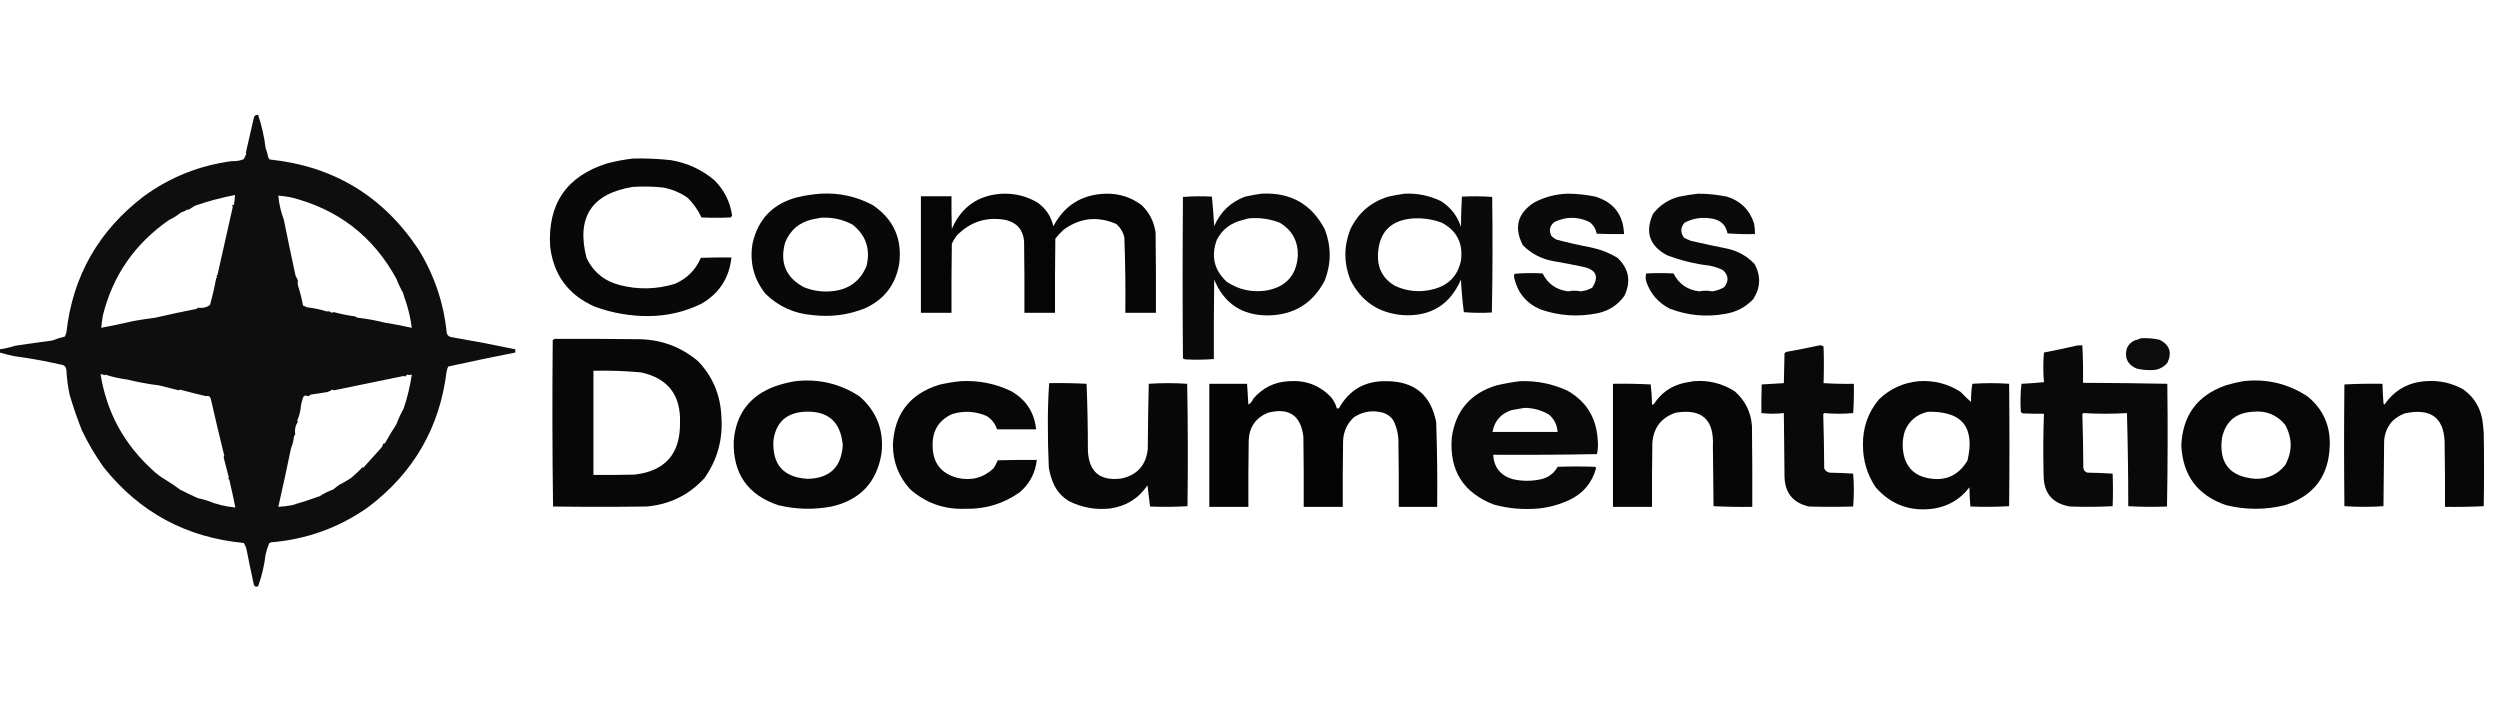
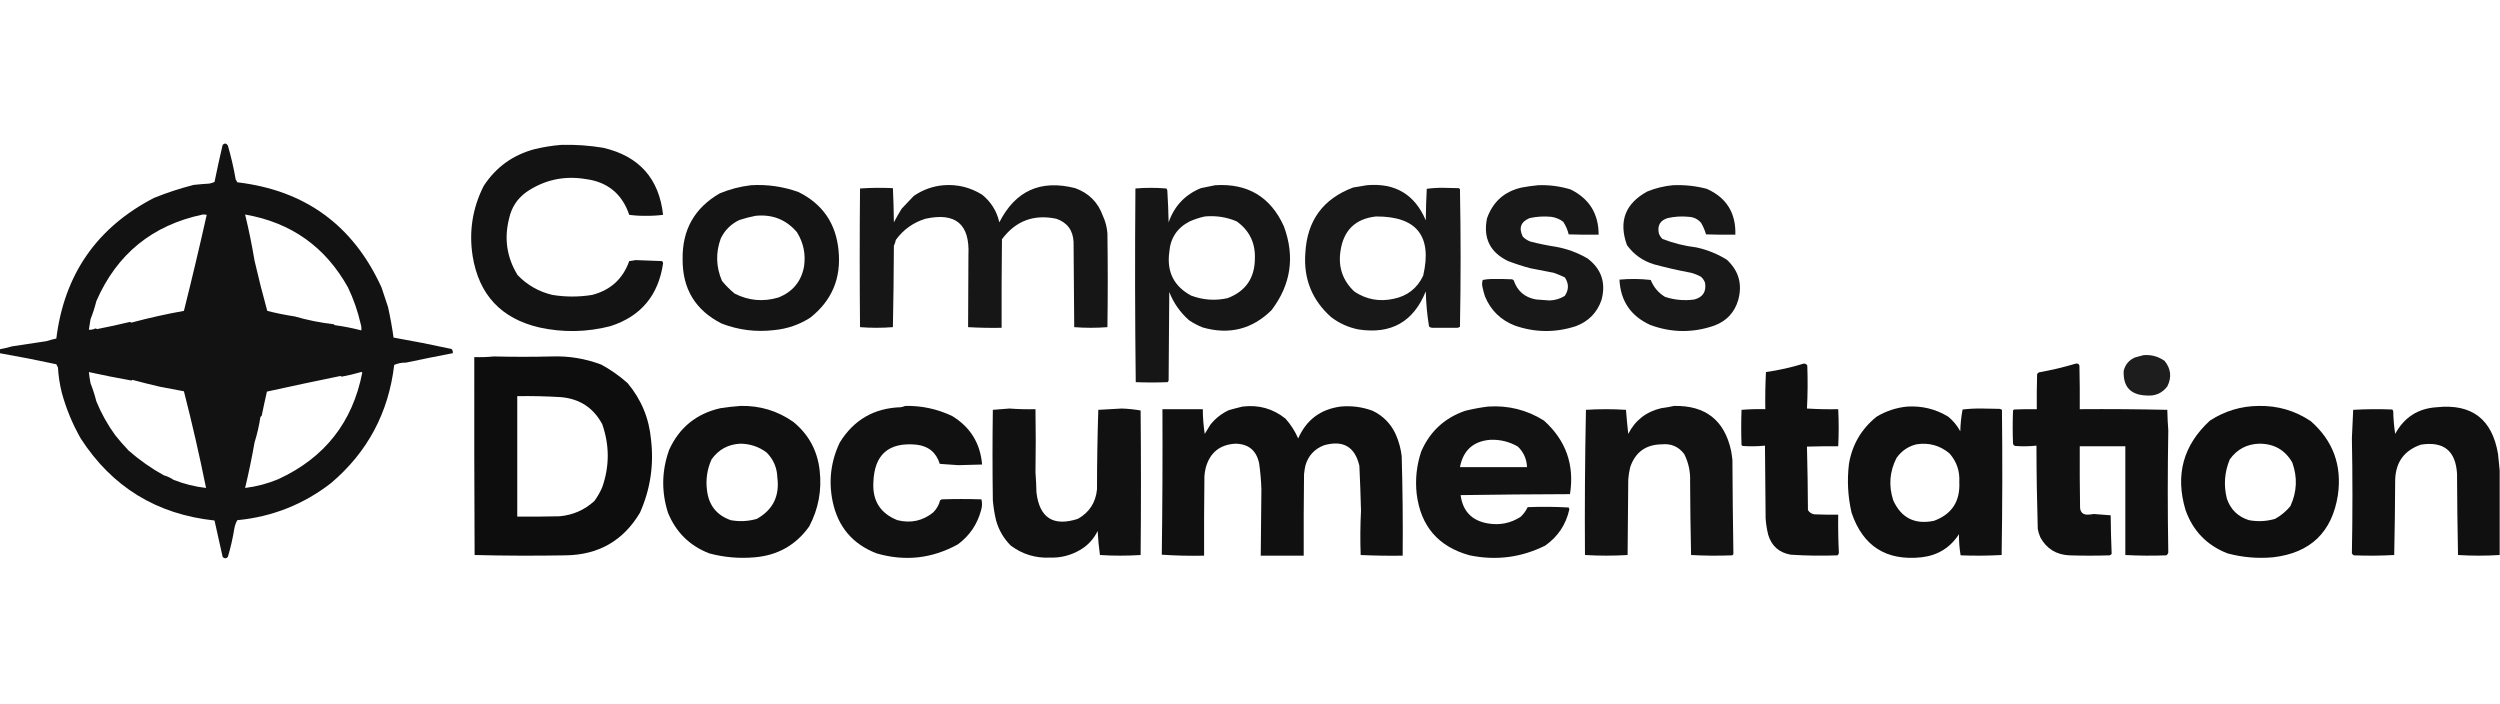
<svg xmlns="http://www.w3.org/2000/svg" version="1.1" width="3840px" height="1080px" style="shape-rendering:geometricPrecision; text-rendering:geometricPrecision; image-rendering:optimizeQuality; fill-rule:evenodd; clip-rule:evenodd">
  <g>
-     <path style="opacity:0.943" fill="#000000" d="M -0.5,541.5 C -0.5,539.833 -0.5,538.167 -0.5,536.5C 7.717,535.411 15.717,533.578 23.5,531C 42.437,528.182 61.437,525.515 80.5,523C 86.616,520.474 92.95,518.474 99.5,517C 100.525,514.929 101.358,512.762 102,510.5C 111.695,423.993 151.529,354.159 221.5,301C 261.781,271.88 306.615,254.047 356,247.5C 362.231,247.869 368.398,246.869 374.5,244.5C 375.772,241.618 377.105,238.785 378.5,236C 378.167,235.667 377.833,235.333 377.5,235C 381.715,216.895 385.882,198.728 390,180.5C 391,177.36 393.167,176.027 396.5,176.5C 402.036,193.012 405.869,210.012 408,227.5C 409.755,231.99 411.088,236.657 412,241.5C 412.465,242.931 413.299,244.097 414.5,245C 512.525,255.256 588.691,301.423 643,383.5C 666.852,422.234 681.185,464.234 686,509.5C 686.462,514.629 689.296,517.463 694.5,518C 727.029,523.626 759.363,529.792 791.5,536.5C 791.5,538.167 791.5,539.833 791.5,541.5C 757,548.264 722.666,555.431 688.5,563C 687.286,565.351 686.452,567.851 686,570.5C 675.467,656.751 635.3,726.251 565.5,779C 520.926,810.456 471.26,828.456 416.5,833C 415.376,833.249 414.376,833.749 413.5,834.5C 411.104,839.979 409.27,845.646 408,851.5C 406.006,868.312 402.172,884.646 396.5,900.5C 393.743,901.866 391.577,901.199 390,898.5C 386.087,880.817 382.42,863.151 379,845.5C 378.181,841.38 376.681,837.546 374.5,834C 286.089,825.655 214.255,786.821 159,717.5C 146.47,699.778 135.47,681.112 126,661.5C 118.752,643.368 112.418,625.035 107,606.5C 104.307,593.981 102.64,581.314 102,568.5C 101.505,563.344 98.672,560.511 93.5,560C 69.804,554.605 45.804,550.271 21.5,547C 14.024,545.409 6.691,543.576 -0.5,541.5 Z M 155.5,503.5 C 156.114,497.147 156.947,490.814 158,484.5C 173.28,423.202 207.113,374.369 259.5,338C 266.274,334.775 272.607,330.775 278.5,326C 282.065,325.165 285.232,323.665 288,321.5C 288.333,321.833 288.667,322.167 289,322.5C 292.445,320.197 295.945,318.03 299.5,316C 319.573,309.023 340.073,303.523 361,299.5C 360.821,304.58 360.155,309.913 359,315.5C 358.086,314.346 357.253,314.513 356.5,316C 357.022,316.561 357.355,317.228 357.5,318C 349.611,352.957 341.778,387.79 334,422.5C 332.383,423.536 332.216,424.703 333.5,426C 333,426.5 332.5,427 332,427.5C 329.421,441.64 326.254,455.307 322.5,468.5C 316.845,472.377 310.678,473.71 304,472.5C 303.481,473.516 302.647,474.182 301.5,474.5C 280.645,478.592 259.645,483.092 238.5,488C 227.462,489.407 216.462,491.074 205.5,493C 188.588,496.942 171.921,500.442 155.5,503.5 Z M 623.5,463.5 C 627.741,476.473 630.741,489.806 632.5,503.5C 618.822,500.437 604.822,497.77 590.5,495.5C 577.369,492.157 563.703,489.657 549.5,488C 547.956,487.71 546.623,487.044 545.5,486C 534.518,484.531 523.685,482.364 513,479.5C 511.564,479.559 510.231,479.892 509,480.5C 507.144,478.333 504.977,477.666 502.5,478.5C 492.401,475.416 482.068,473.25 471.5,472C 469.58,470.878 467.58,470.044 465.5,469.5C 463.523,458.784 460.856,448.284 457.5,438C 457.24,435.61 457.24,433.11 457.5,430.5C 456.415,428.123 455.248,425.789 454,423.5C 447.735,394.837 441.735,366.17 436,337.5C 431.466,325.673 428.633,313.34 427.5,300.5C 433.866,301.006 440.2,301.839 446.5,303C 519.267,321.241 573.434,363.074 609,428.5C 611.762,435.792 615.095,442.792 619,449.5C 620.235,454.291 621.735,458.958 623.5,463.5 Z M 361.5,779.5 C 346.249,778.099 331.916,774.599 318.5,769C 313.552,767.462 308.552,766.128 303.5,765C 294.38,760.94 285.38,756.607 276.5,752C 269.096,746.376 261.429,741.209 253.5,736.5C 246.985,732.736 240.985,728.236 235.5,723C 190.927,683.009 163.927,633.676 154.5,575C 156.567,574.464 158.401,574.964 160,576.5C 160.561,575.978 161.228,575.645 162,575.5C 172.905,579.014 184.072,581.514 195.5,583C 211.424,586.904 227.757,589.904 244.5,592C 254.519,594.393 264.519,596.893 274.5,599.5C 275.167,599.167 275.833,598.833 276.5,598.5C 289.759,602.029 303.092,605.362 316.5,608.5C 320.564,607.348 323.064,609.014 324,613.5C 330.562,642.502 337.396,671.336 344.5,700C 343.941,700.725 343.608,701.558 343.5,702.5C 346.169,712.894 348.835,723.227 351.5,733.5C 351.291,734.086 350.957,734.586 350.5,735C 351.578,735.674 352.245,736.674 352.5,738C 355.727,751.729 358.727,765.562 361.5,779.5 Z M 632.5,575.5 C 629.913,593.184 625.746,610.517 620,627.5C 615.528,635.482 611.861,643.482 609,651.5C 602.563,661.294 596.73,670.96 591.5,680.5C 590.675,681.386 589.675,681.719 588.5,681.5C 588.046,684.14 586.879,686.473 585,688.5C 575.99,698.541 566.99,708.541 558,718.5C 557.667,718.167 557.333,717.833 557,717.5C 551.479,723.342 545.645,728.842 539.5,734C 533.468,737.998 527.134,741.665 520.5,745C 517.47,747.372 514.47,749.705 511.5,752C 504.363,754.49 497.696,757.823 491.5,762C 477.055,767.176 462.722,771.842 448.5,776C 441.544,777.271 434.544,778.104 427.5,778.5C 434.325,748.542 440.825,718.542 447,688.5C 449.449,682.763 450.949,676.763 451.5,670.5C 451.919,669.328 452.585,668.328 453.5,667.5C 452.332,660.346 453.666,653.679 457.5,647.5C 457.291,646.914 456.957,646.414 456.5,646C 458.868,640.612 460.535,635.112 461.5,629.5C 462.044,622.615 463.544,615.948 466,609.5C 466.689,608.643 467.522,607.977 468.5,607.5C 470.5,607.833 472.5,608.167 474.5,608.5C 475.354,607.478 476.354,606.645 477.5,606C 486.216,604.88 494.883,603.547 503.5,602C 505.898,600.982 508.231,599.815 510.5,598.5C 511.293,598.931 512.127,599.265 513,599.5C 548.908,592.241 584.574,584.908 620,577.5C 620.873,577.735 621.707,578.069 622.5,578.5C 623.281,577.263 624.281,576.263 625.5,575.5C 627.727,576.053 630.061,576.053 632.5,575.5 Z" />
+     <path style="opacity:0.926" fill="#000000" d="M -0.5,542.5 C -0.5,540.5 -0.5,538.5 -0.5,536.5C 5.889,535.324 12.222,533.824 18.5,532C 36.223,529.434 53.889,526.768 71.5,524C 76.436,522.391 81.436,521.058 86.5,520C 98.737,421.451 148.737,349.451 236.5,304C 256.425,295.939 276.758,289.272 297.5,284C 305.484,283.144 313.484,282.477 321.5,282C 324.272,281.474 326.938,280.641 329.5,279.5C 333.34,260.469 337.507,241.469 342,222.5C 345.03,219.64 347.697,219.973 350,223.5C 354.942,240.602 358.942,257.935 362,275.5C 362.707,277.081 363.54,278.581 364.5,280C 468.77,292.292 542.603,346.125 586,441.5C 589.333,451.5 592.667,461.5 596,471.5C 599.451,487.073 602.285,502.739 604.5,518.5C 634.174,523.721 663.841,529.555 693.5,536C 695.25,537.754 695.917,539.921 695.5,542.5C 671.439,547.103 647.439,551.936 623.5,557C 617.207,556.854 611.207,558.02 605.5,560.5C 596.854,633.975 564.521,694.475 508.5,742C 466.177,774.81 418.177,793.81 364.5,799C 362.319,802.872 360.819,807.039 360,811.5C 357.609,826.396 354.276,841.063 350,855.5C 347.333,858.167 344.667,858.167 342,855.5C 337.826,836.808 333.66,818.141 329.5,799.5C 240.637,790.033 172.137,748.033 124,673.5C 111.413,651.414 101.747,628.081 95,603.5C 91.789,590.692 89.789,577.692 89,564.5C 88.261,562.779 87.427,561.113 86.5,559.5C 57.667,553.267 28.667,547.6 -0.5,542.5 Z M 311.5,329.5 C 313.527,329.338 315.527,329.505 317.5,330C 306.439,379.363 294.773,428.53 282.5,477.5C 255.115,482.396 228.281,488.396 202,495.5C 201.127,495.265 200.293,494.931 199.5,494.5C 182.775,498.531 165.942,502.197 149,505.5C 148.275,504.941 147.442,504.608 146.5,504.5C 143.346,506.026 140.013,506.693 136.5,506.5C 137.439,501.197 138.273,495.863 139,490.5C 142.615,481.379 145.615,472.046 148,462.5C 179.546,390.135 234.046,345.802 311.5,329.5 Z M 376.5,329.5 C 447.146,341.794 499.813,379.128 534.5,441.5C 543.083,459.414 549.583,478.081 554,497.5C 554.997,500.801 555.33,504.134 555,507.5C 541.387,503.943 527.887,501.277 514.5,499.5C 513.692,499.192 513.025,498.692 512.5,498C 491.911,495.644 471.911,491.644 452.5,486C 438.323,483.858 424.323,481.024 410.5,477.5C 403.447,452.034 396.947,426.367 391,400.5C 386.972,376.363 382.139,352.697 376.5,329.5 Z M 136.5,571.5 C 158.291,576.283 180.125,580.616 202,584.5C 202.414,584.043 202.914,583.709 203.5,583.5C 217.425,587.25 231.425,590.75 245.5,594C 257.826,596.332 270.159,598.665 282.5,601C 295.087,650.116 306.42,699.616 316.5,749.5C 299.286,747.53 282.619,743.363 266.5,737C 261.892,733.863 256.892,731.53 251.5,730C 232.211,719.339 214.211,706.672 197.5,692C 190.359,684.52 183.526,676.687 177,668.5C 165.258,652.351 155.591,635.018 148,616.5C 145.597,606.96 142.597,597.626 139,588.5C 137.948,582.856 137.115,577.189 136.5,571.5 Z M 554.5,571.5 C 555.239,571.369 555.906,571.536 556.5,572C 541.716,648.493 498.716,703.16 427.5,736C 411.094,742.851 394.094,747.351 376.5,749.5C 382.035,726.372 386.869,703.039 391,679.5C 394.927,667.064 397.927,654.064 400,640.5C 400.667,639.833 401.333,639.167 402,638.5C 404.509,626.131 407.176,613.798 410,601.5C 447.609,593.181 485.276,585.181 523,577.5C 523.561,578.022 524.228,578.355 525,578.5C 534.973,576.664 544.806,574.331 554.5,571.5 Z" />
  </g>
  <g>
-     <path style="opacity:0.965" fill="#000000" d="M 972.5,243.5 C 991.891,243.076 1011.22,243.909 1030.5,246C 1055.48,250.208 1077.65,260.375 1097,276.5C 1112.25,291.551 1121.41,309.717 1124.5,331C 1123.83,332 1123.17,333 1122.5,334C 1107.5,334.667 1092.5,334.667 1077.5,334C 1072.25,322.847 1065.25,312.847 1056.5,304C 1045.02,295.927 1032.35,290.594 1018.5,288C 1003.2,286.454 987.869,286.121 972.5,287C 908.614,297.262 884.78,333.762 901,396.5C 911.729,418.286 928.896,432.119 952.5,438C 980.565,445.156 1008.57,444.49 1036.5,436C 1055.2,427.966 1068.53,414.633 1076.5,396C 1092.16,395.5 1107.83,395.333 1123.5,395.5C 1120.09,427.405 1104.43,451.238 1076.5,467C 1051.56,478.938 1025.22,485.104 997.5,485.5C 968.569,485.746 940.569,480.912 913.5,471C 873.071,453.233 850.238,422.399 845,378.5C 841.103,313.098 870.27,270.598 932.5,251C 945.789,247.503 959.122,245.003 972.5,243.5 Z" />
+     <path style="opacity:0.925" fill="#000000" d="M 862.5,222.5 C 883.986,221.963 905.319,223.463 926.5,227C 981.639,239.79 1012.31,274.124 1018.5,330C 1009.72,331.107 1000.89,331.607 992,331.5C 983.428,331.622 974.928,331.122 966.5,330C 955.6,297.769 933.267,279.436 899.5,275C 866.266,269.588 835.933,276.255 808.5,295C 794.542,305.065 785.709,318.565 782,335.5C 774.104,366.444 778.437,395.444 795,422.5C 809.779,437.884 827.612,448.051 848.5,453C 868.826,456.293 889.159,456.293 909.5,453C 937.812,445.681 956.812,428.347 966.5,401C 969.706,400.704 972.872,400.204 976,399.5C 989.168,399.86 1002.67,400.36 1016.5,401C 1017.8,401.804 1018.47,402.971 1018.5,404.5C 1011.3,453.821 984.304,485.988 937.5,501C 901.359,510.298 865.025,510.965 828.5,503C 769.848,489.35 735.681,452.85 726,393.5C 720.07,355.586 725.737,319.586 743,285.5C 761.858,256.661 788.024,237.828 821.5,229C 835.137,225.745 848.803,223.578 862.5,222.5 Z" />
  </g>
  <g>
-     <path style="opacity:0.965" fill="#000000" d="M 1260.5,297.5 C 1288.88,295.874 1315.54,301.707 1340.5,315C 1372.86,336.913 1386.36,367.413 1381,406.5C 1375.09,438.413 1357.26,460.913 1327.5,474C 1302.05,483.94 1275.72,487.273 1248.5,484C 1220.26,481.827 1196.1,470.994 1176,451.5C 1157.7,428.694 1151.03,402.694 1156,373.5C 1164.55,336.284 1187.38,312.784 1224.5,303C 1236.51,300.246 1248.51,298.413 1260.5,297.5 Z M 1260.5,334.5 C 1277.86,333.337 1294.19,336.837 1309.5,345C 1330.09,361.392 1337.25,382.559 1331,408.5C 1321.73,431.091 1304.89,443.924 1280.5,447C 1264.6,449.035 1249.27,447.035 1234.5,441C 1206.93,425.993 1197.43,403.159 1206,372.5C 1213.61,353.569 1227.44,341.736 1247.5,337C 1251.99,336.24 1256.32,335.406 1260.5,334.5 Z" />
+     <path style="opacity:0.919" fill="#000000" d="M 1153.5,284.5 C 1178.6,283.011 1202.93,286.511 1226.5,295C 1263.51,313.365 1284.01,343.198 1288,384.5C 1292.33,427.222 1277.83,461.722 1244.5,488C 1227.77,498.69 1209.43,505.023 1189.5,507C 1161.62,510.365 1134.62,507.032 1108.5,497C 1068.12,476.6 1048.12,443.6 1048.5,398C 1047.81,353.031 1066.81,319.364 1105.5,297C 1121.05,290.598 1137.05,286.431 1153.5,284.5 Z M 1160.5,331.5 C 1186.21,328.861 1207.37,337.194 1224,356.5C 1234.14,372.729 1237.8,390.396 1235,409.5C 1230.6,432.574 1217.43,448.407 1195.5,457C 1172.36,463.877 1150.02,461.877 1128.5,451C 1121.33,445.167 1114.83,438.667 1109,431.5C 1099.8,410.13 1099.13,388.464 1107,366.5C 1113.17,353.667 1122.67,344.167 1135.5,338C 1143.8,335.246 1152.14,333.079 1160.5,331.5 Z" />
  </g>
  <g>
-     <path style="opacity:0.977" fill="#000000" d="M 1540.5,297.5 C 1559.51,296.999 1577.18,301.499 1593.5,311C 1606.28,320.048 1614.44,332.215 1618,347.5C 1635.1,315.103 1662.1,298.437 1699,297.5C 1719.27,297.206 1737.43,303.039 1753.5,315C 1765.56,326.617 1772.73,340.783 1775,357.5C 1775.5,398.499 1775.67,439.499 1775.5,480.5C 1759.83,480.5 1744.17,480.5 1728.5,480.5C 1728.96,441.799 1728.46,403.132 1727,364.5C 1724.96,356.241 1720.8,349.408 1714.5,344C 1685.79,331.539 1658.79,334.539 1633.5,353C 1628.97,357.199 1624.8,361.699 1621,366.5C 1620.5,404.499 1620.33,442.499 1620.5,480.5C 1604.83,480.5 1589.17,480.5 1573.5,480.5C 1573.67,443.832 1573.5,407.165 1573,370.5C 1571.41,353.101 1562.24,342.268 1545.5,338C 1515.46,332.348 1489.96,340.514 1469,362.5C 1466.27,366.241 1463.93,370.241 1462,374.5C 1461.5,409.832 1461.33,445.165 1461.5,480.5C 1445.83,480.5 1430.17,480.5 1414.5,480.5C 1414.5,420.833 1414.5,361.167 1414.5,301.5C 1430.17,301.5 1445.83,301.5 1461.5,301.5C 1461.33,318.17 1461.5,334.837 1462,351.5C 1477.02,317.243 1503.19,299.243 1540.5,297.5 Z" />
+     <path style="opacity:0.913" fill="#000000" d="M 1449.5,284.5 C 1470.61,282.895 1490.28,287.728 1508.5,299C 1522.21,310.062 1531.05,324.228 1535,341.5C 1559.61,292.952 1598.44,275.452 1651.5,289C 1672.33,296.5 1686.5,310.667 1694,331.5C 1697.97,340.074 1700.3,349.074 1701,358.5C 1701.67,406.5 1701.67,454.5 1701,502.5C 1684,503.833 1667,503.833 1650,502.5C 1649.67,458.833 1649.33,415.167 1649,371.5C 1648.07,353.595 1639.24,341.762 1622.5,336C 1587.82,328.773 1559.98,339.273 1539,367.5C 1538.5,412.832 1538.33,458.165 1538.5,503.5C 1521.26,503.825 1504.09,503.492 1487,502.5C 1487.12,465.403 1487.29,428.403 1487.5,391.5C 1489.81,344.322 1467.81,325.822 1421.5,336C 1402.71,341.791 1387.55,352.625 1376,368.5C 1375.4,371.637 1374.4,374.637 1373,377.5C 1372.83,419.171 1372.33,460.837 1371.5,502.5C 1354.64,503.828 1337.8,503.828 1321,502.5C 1320.33,431.5 1320.33,360.5 1321,289.5C 1337.76,288.342 1354.59,288.175 1371.5,289C 1372.33,306.426 1372.83,323.926 1373,341.5C 1376.75,334.337 1380.75,327.337 1385,320.5C 1391.29,314.054 1397.46,307.554 1403.5,301C 1417.44,291.41 1432.77,285.91 1449.5,284.5 Z" />
  </g>
  <g>
-     <path style="opacity:0.958" fill="#000000" d="M 1937.5,297.5 C 1982.17,295.067 2014.67,313.4 2035,352.5C 2044.89,378.483 2044.89,404.483 2035,430.5C 2016.73,465.897 1987.56,483.897 1947.5,484.5C 1907.69,484.518 1880.19,466.185 1865,429.5C 1864.5,470.165 1864.33,510.832 1864.5,551.5C 1849.87,552.617 1835.2,552.783 1820.5,552C 1819.23,551.691 1818.07,551.191 1817,550.5C 1816.33,467.833 1816.33,385.167 1817,302.5C 1831.76,301.343 1846.59,301.177 1861.5,302C 1862.96,317.088 1864.12,332.255 1865,347.5C 1874.35,325.481 1890.18,310.314 1912.5,302C 1920.91,300.161 1929.24,298.661 1937.5,297.5 Z M 1917.5,335.5 C 1934.08,333.867 1950.08,336.034 1965.5,342C 1984.53,353.211 1993.86,370.044 1993.5,392.5C 1991.53,422.304 1975.87,440.137 1946.5,446C 1924.04,449.709 1903.37,445.375 1884.5,433C 1864.98,415.09 1859.81,393.59 1869,368.5C 1876.04,354.796 1886.88,345.296 1901.5,340C 1906.93,338.351 1912.26,336.851 1917.5,335.5 Z" />
+     <path style="opacity:0.911" fill="#000000" d="M 1866.5,284.5 C 1916.33,281.319 1951.5,302.319 1972,347.5C 1989.3,394.169 1982.96,437.169 1953,476.5C 1923.19,505.754 1888.03,514.587 1847.5,503C 1840.07,500.085 1833.07,496.418 1826.5,492C 1812.8,479.969 1802.63,465.469 1796,448.5C 1795.67,493.833 1795.33,539.167 1795,584.5C 1794.63,585.416 1794.13,586.25 1793.5,587C 1777.17,587.667 1760.83,587.667 1744.5,587C 1743.33,487.903 1743.17,388.737 1744,289.5C 1759.8,288.173 1775.64,288.173 1791.5,289.5C 1792.25,290.376 1792.75,291.376 1793,292.5C 1794.01,308.818 1794.68,325.152 1795,341.5C 1803.72,316.487 1820.22,298.987 1844.5,289C 1851.99,287.59 1859.32,286.09 1866.5,284.5 Z M 1850.5,332.5 C 1867.52,330.893 1883.85,333.393 1899.5,340C 1919.08,353.987 1928.41,373.154 1927.5,397.5C 1927.19,427.307 1913.19,447.474 1885.5,458C 1866.41,462.199 1847.74,460.866 1829.5,454C 1803.17,439.758 1792,417.592 1796,387.5C 1797.64,365.701 1808.14,349.868 1827.5,340C 1835.04,336.708 1842.7,334.208 1850.5,332.5 Z" />
  </g>
  <g>
-     <path style="opacity:0.96" fill="#000000" d="M 2157.5,297.5 C 2177.22,296.6 2195.89,300.434 2213.5,309C 2228.36,318.562 2238.53,331.728 2244,348.5C 2244.17,332.926 2244.67,317.426 2245.5,302C 2261.07,301.176 2276.57,301.343 2292,302.5C 2292.83,361.737 2292.66,420.904 2291.5,480C 2277.16,480.833 2262.82,480.666 2248.5,479.5C 2246.34,462.921 2244.84,446.255 2244,429.5C 2226.98,468.438 2197.15,486.605 2154.5,484C 2117.36,480.861 2090.53,462.694 2074,429.5C 2064,403.824 2064,378.157 2074,352.5C 2086.08,327.083 2105.58,310.25 2132.5,302C 2140.92,300.147 2149.25,298.647 2157.5,297.5 Z M 2170.5,335.5 C 2185.64,334.638 2200.3,336.805 2214.5,342C 2237.82,354.41 2247.65,373.91 2244,400.5C 2239.06,423.44 2225.23,437.94 2202.5,444C 2181.87,449.576 2161.87,447.909 2142.5,439C 2124.41,428.208 2115.74,412.208 2116.5,391C 2118.11,356.556 2136.11,338.056 2170.5,335.5 Z" />
+     <path style="opacity:0.904" fill="#000000" d="M 2099.5,284.5 C 2142.98,280.641 2173.15,298.641 2190,338.5C 2190.17,322.259 2190.67,306.093 2191.5,290C 2199.9,288.862 2208.4,288.362 2217,288.5C 2224.83,288.667 2232.67,288.833 2240.5,289C 2241.31,289.308 2241.97,289.808 2242.5,290.5C 2243.83,361.03 2243.83,431.53 2242.5,502C 2241.27,502.781 2239.94,503.281 2238.5,503.5C 2225.9,503.46 2213.23,503.46 2200.5,503.5C 2198.41,503.514 2196.57,502.848 2195,501.5C 2192.07,483.629 2190.41,465.629 2190,447.5C 2171.19,494.331 2136.69,513.831 2086.5,506C 2071,502.914 2057,496.581 2044.5,487C 2015.21,460.883 2002.04,428.05 2005,388.5C 2007.72,338.814 2032.22,305.314 2078.5,288C 2085.66,286.956 2092.66,285.789 2099.5,284.5 Z M 2113.5,332.5 C 2176.02,332.195 2200.19,362.528 2186,423.5C 2176.77,442.873 2161.61,454.706 2140.5,459C 2118.81,463.72 2098.81,460.053 2080.5,448C 2062.39,431.094 2055.22,410.26 2059,385.5C 2063.64,353.689 2081.81,336.022 2113.5,332.5 Z" />
  </g>
  <g>
-     <path style="opacity:0.958" fill="#000000" d="M 2407.5,297.5 C 2421.99,297.55 2436.32,299.05 2450.5,302C 2478.81,310.796 2493.47,329.963 2494.5,359.5C 2480.5,359.667 2466.5,359.5 2452.5,359C 2451.1,351.522 2447.43,345.522 2441.5,341C 2423.52,332.442 2405.52,332.442 2387.5,341C 2380.27,346.967 2378.77,354.133 2383,362.5C 2385.23,364.7 2387.73,366.533 2390.5,368C 2408.01,372.636 2425.68,376.636 2443.5,380C 2458.09,383.059 2471.75,388.393 2484.5,396C 2502.13,412.876 2505.63,432.376 2495,454.5C 2485.02,468.425 2471.52,477.258 2454.5,481C 2424.21,487.251 2394.55,485.251 2365.5,475C 2344.44,465.716 2331.28,449.882 2326,427.5C 2325.29,425.101 2325.46,422.768 2326.5,420.5C 2340.82,419.334 2355.16,419.167 2369.5,420C 2377.44,436.001 2390.44,445.167 2408.5,447.5C 2414.99,446.237 2421.49,446.237 2428,447.5C 2434.21,446.824 2440.04,444.99 2445.5,442C 2456.49,425.298 2452.16,414.631 2432.5,410C 2416.9,406.678 2401.23,403.678 2385.5,401C 2367.35,397.676 2351.85,389.509 2339,376.5C 2325.09,349.398 2330.92,327.565 2356.5,311C 2372.58,302.566 2389.58,298.066 2407.5,297.5 Z" />
+     <path style="opacity:0.904" fill="#000000" d="M 2362.5,284.5 C 2379.43,283.846 2396.1,286.013 2412.5,291C 2441.19,305.208 2455.53,328.375 2455.5,360.5C 2440.16,360.667 2424.83,360.5 2409.5,360C 2407.82,352.964 2404.99,346.464 2401,340.5C 2395.5,336.442 2389.33,333.942 2382.5,333C 2371.38,331.961 2360.38,332.628 2349.5,335C 2335.93,340.694 2332.43,350.194 2339,363.5C 2342.29,366.787 2346.13,369.287 2350.5,371C 2363.37,374.307 2376.37,376.974 2389.5,379C 2406.94,382.105 2423.27,388.105 2438.5,397C 2459.77,413.132 2466.93,434.299 2460,460.5C 2453.23,480.172 2440.07,493.672 2420.5,501C 2389.03,511.249 2357.7,510.916 2326.5,500C 2305.09,491.588 2289.92,476.754 2281,455.5C 2279.36,450.565 2278.03,445.565 2277,440.5C 2276.21,436.909 2276.38,433.409 2277.5,430C 2281.95,429.103 2286.45,428.603 2291,428.5C 2301.52,428.359 2312.02,428.526 2322.5,429C 2323.42,429.374 2324.25,429.874 2325,430.5C 2330.67,447.169 2342.17,457.002 2359.5,460C 2366.58,460.426 2373.41,460.926 2380,461.5C 2388.45,461.261 2396.29,458.928 2403.5,454.5C 2409.94,444.973 2409.94,435.473 2403.5,426C 2397.95,423.39 2392.28,421.057 2386.5,419C 2374.5,416.667 2362.5,414.333 2350.5,412C 2338.96,408.931 2327.63,405.264 2316.5,401C 2288.78,387.733 2277.95,365.899 2284,335.5C 2293.05,309.788 2310.88,293.955 2337.5,288C 2345.93,286.451 2354.26,285.284 2362.5,284.5 Z" />
  </g>
  <g>
-     <path style="opacity:0.959" fill="#000000" d="M 2608.5,297.5 C 2623.31,297.568 2637.98,299.068 2652.5,302C 2673.26,308.431 2687.1,321.931 2694,342.5C 2695.22,348.101 2695.72,353.768 2695.5,359.5C 2681.48,359.833 2667.48,359.499 2653.5,358.5C 2650.96,345.793 2643.29,338.293 2630.5,336C 2615.4,333.012 2601.06,335.012 2587.5,342C 2581.2,349.371 2580.86,357.037 2586.5,365C 2590.05,366.941 2593.71,368.607 2597.5,370C 2616.1,374.254 2634.77,378.254 2653.5,382C 2669.77,385.624 2683.61,393.458 2695,405.5C 2704.97,423.83 2704.3,441.83 2693,459.5C 2681.41,471.709 2667.24,479.209 2650.5,482C 2621.03,487.405 2592.36,484.739 2564.5,474C 2547.32,465.152 2535.48,451.652 2529,433.5C 2527.53,428.975 2527.37,424.475 2528.5,420C 2542.5,419.333 2556.5,419.333 2570.5,420C 2578.69,436.173 2591.86,445.34 2610,447.5C 2616.65,446.253 2623.32,446.253 2630,447.5C 2636.66,446.63 2642.82,444.464 2648.5,441C 2655.76,431.611 2655.1,422.944 2646.5,415C 2639.87,411.592 2632.87,409.259 2625.5,408C 2603.15,405.331 2581.48,399.998 2560.5,392C 2533.6,377.576 2526.43,356.41 2539,328.5C 2549.4,315.044 2562.9,306.21 2579.5,302C 2589.24,300.041 2598.91,298.541 2608.5,297.5 Z" />
+     <path style="opacity:0.903" fill="#000000" d="M 2569.5,284.5 C 2587.12,283.702 2604.45,285.536 2621.5,290C 2651.82,303.53 2666.49,327.03 2665.5,360.5C 2650.5,360.667 2635.5,360.5 2620.5,360C 2618.7,353.902 2616.2,348.069 2613,342.5C 2607.95,336.476 2601.45,333.309 2593.5,333C 2582.71,331.933 2572.04,332.599 2561.5,335C 2549.95,338.577 2545.45,346.411 2548,358.5C 2549.2,361.726 2551.03,364.559 2553.5,367C 2570.24,373.518 2587.57,377.852 2605.5,380C 2622.32,383.604 2637.99,389.937 2652.5,399C 2670.67,415.848 2676.5,436.348 2670,460.5C 2664.42,479.745 2652.26,492.911 2633.5,500C 2600.38,511.595 2567.38,511.262 2534.5,499C 2504.75,485.332 2489.09,462.166 2487.5,429.5C 2503.54,428.001 2519.54,428.168 2535.5,430C 2539.95,441.119 2547.29,449.785 2557.5,456C 2572.27,460.827 2587.27,462.161 2602.5,460C 2615.59,456.553 2621.09,448.053 2619,434.5C 2617.7,430.726 2615.53,427.559 2612.5,425C 2607.74,422.413 2602.74,420.413 2597.5,419C 2578.3,415.427 2559.3,411.094 2540.5,406C 2523.28,400.752 2509.44,390.918 2499,376.5C 2485.86,339.948 2496.36,312.448 2530.5,294C 2543.16,288.899 2556.16,285.733 2569.5,284.5 Z" />
  </g>
  <g>
-     <path style="opacity:0.95" fill="#000000" d="M 3288.5,519.5 C 3298.31,518.927 3307.98,519.76 3317.5,522C 3332.73,530.031 3336.57,541.864 3329,557.5C 3324.35,562.913 3318.51,566.413 3311.5,568C 3301.35,569.125 3291.35,568.458 3281.5,566C 3267.65,559.802 3262.82,549.302 3267,534.5C 3269.5,529.333 3273.33,525.5 3278.5,523C 3282.05,522.122 3285.39,520.956 3288.5,519.5 Z" />
+     <path style="opacity:0.883" fill="#000000" d="M 3292.5,545.5 C 3304.51,544.562 3315.34,547.562 3325,554.5C 3334.62,566.598 3335.96,579.598 3329,593.5C 3321.11,603.859 3310.61,608.526 3297.5,607.5C 3272.67,606.839 3260.84,594.173 3262,569.5C 3264.46,559.719 3270.29,552.885 3279.5,549C 3283.93,547.682 3288.26,546.516 3292.5,545.5 Z" />
  </g>
  <g>
-     <path style="opacity:0.97" fill="#000000" d="M 851.5,520.5 C 893.501,520.333 935.501,520.5 977.5,521C 1013.54,520.677 1045.21,532.011 1072.5,555C 1094.81,578.551 1106.64,606.717 1108,639.5C 1110.68,674.462 1102.01,706.128 1082,734.5C 1058.18,760.324 1028.68,774.824 993.5,778C 945.5,778.667 897.5,778.667 849.5,778C 848.335,692.903 848.168,607.737 849,522.5C 849.995,521.934 850.828,521.267 851.5,520.5 Z M 911.5,569.5 C 935.891,568.919 960.225,569.753 984.5,572C 1025.95,580.973 1045.95,606.806 1044.5,649.5C 1044.98,697.177 1021.65,723.677 974.5,729C 953.503,729.5 932.503,729.667 911.5,729.5C 911.5,676.167 911.5,622.833 911.5,569.5 Z" />
+     <path style="opacity:0.948" fill="#000000" d="M 758.5,547.5 C 788.194,548.239 818.028,548.239 848,547.5C 874.004,546.654 899.17,550.821 923.5,560C 938.087,567.915 951.587,577.415 964,588.5C 985.053,613.624 997.053,642.624 1000,675.5C 1004.54,714.434 998.878,751.767 983,787.5C 957.391,830.574 919.224,852.407 868.5,853C 821.929,853.83 775.429,853.664 729,852.5C 728.5,751.167 728.333,649.834 728.5,548.5C 738.681,548.827 748.681,548.494 758.5,547.5 Z M 794.5,608.5 C 816.859,608.131 839.192,608.631 861.5,610C 890.309,612.467 911.475,626.301 925,651.5C 936.333,683.835 936.333,716.168 925,748.5C 921.773,755.956 917.773,762.956 913,769.5C 897.914,783.316 880.081,791.15 859.5,793C 837.836,793.5 816.169,793.667 794.5,793.5C 794.5,731.833 794.5,670.167 794.5,608.5 Z" />
  </g>
  <g>
-     <path style="opacity:0.962" fill="#000000" d="M 2794.5,530.5 C 2797.08,530.083 2799.25,530.75 2801,532.5C 2801.64,551.245 2801.64,569.912 2801,588.5C 2816.42,589.491 2831.92,589.824 2847.5,589.5C 2847.83,604.515 2847.5,619.515 2846.5,634.5C 2831.64,635.827 2816.8,635.827 2802,634.5C 2801.5,635 2801,635.5 2800.5,636C 2801.33,663.761 2801.83,691.595 2802,719.5C 2803.7,723.205 2806.53,725.372 2810.5,726C 2822.55,726.187 2834.55,726.687 2846.5,727.5C 2847.82,744.397 2847.82,761.231 2846.5,778C 2823.83,778.667 2801.17,778.667 2778.5,778C 2753.92,772.405 2741.42,756.905 2741,731.5C 2740.67,699.167 2740.33,666.833 2740,634.5C 2728.54,635.782 2717.04,635.782 2705.5,634.5C 2705.33,619.83 2705.5,605.163 2706,590.5C 2717.33,589.833 2728.67,589.167 2740,588.5C 2740.33,573.167 2740.67,557.833 2741,542.5C 2742.49,540.996 2744.32,540.163 2746.5,540C 2762.69,537.112 2778.69,533.945 2794.5,530.5 Z" />
+     <path style="opacity:0.936" fill="#000000" d="M 2770.5,558.5 C 2772.99,558.329 2774.83,559.329 2776,561.5C 2776.82,583.543 2776.66,605.543 2775.5,627.5C 2791.49,628.499 2807.49,628.833 2823.5,628.5C 2824.46,647.514 2824.46,666.514 2823.5,685.5C 2807.5,685.333 2791.5,685.5 2775.5,686C 2776.33,718.428 2776.83,750.928 2777,783.5C 2779.17,787.01 2782.34,789.177 2786.5,790C 2798.83,790.5 2811.16,790.667 2823.5,790.5C 2823.21,810.019 2823.54,829.519 2824.5,849C 2824.32,850.658 2823.66,851.991 2822.5,853C 2798.47,853.916 2774.47,853.583 2750.5,852C 2732.68,848.845 2721.18,838.678 2716,821.5C 2713.93,813.291 2712.6,804.958 2712,796.5C 2711.67,759.167 2711.33,721.833 2711,684.5C 2699.58,685.654 2688.08,685.82 2676.5,685C 2676,684.5 2675.5,684 2675,683.5C 2674.33,665.5 2674.33,647.5 2675,629.5C 2687.09,628.512 2699.25,628.178 2711.5,628.5C 2711.22,609.473 2711.55,590.473 2712.5,571.5C 2732.3,568.652 2751.64,564.318 2770.5,558.5 Z" />
  </g>
  <g>
-     <path style="opacity:0.963" fill="#000000" d="M 3191.5,530.5 C 3193.83,530.5 3196.17,530.5 3198.5,530.5C 3199.48,549.841 3199.82,569.008 3199.5,588C 3242.74,588.17 3285.9,588.67 3329,589.5C 3329.83,652.404 3329.66,715.237 3328.5,778C 3308.59,778.826 3288.76,778.659 3269,777.5C 3269,729.691 3268.33,682.024 3267,634.5C 3244.67,635.833 3222.33,635.833 3200,634.5C 3199.5,635 3199,635.5 3198.5,636C 3199.33,663.428 3199.83,690.928 3200,718.5C 3200.44,722.567 3202.61,725.067 3206.5,726C 3219.41,726.177 3232.24,726.677 3245,727.5C 3245.67,744.167 3245.67,760.833 3245,777.5C 3223.24,778.66 3201.41,778.827 3179.5,778C 3152.69,773.522 3139.19,757.689 3139,730.5C 3138.17,698.791 3138.34,667.125 3139.5,635.5C 3129.01,635.608 3118.34,635.441 3107.5,635C 3105.94,634.682 3104.77,633.849 3104,632.5C 3103.03,618.073 3103.37,603.74 3105,589.5C 3116.58,588.99 3128.08,588.157 3139.5,587C 3138.2,571.876 3138.2,556.709 3139.5,541.5C 3157.02,538.064 3174.36,534.397 3191.5,530.5 Z" />
+     <path style="opacity:0.936" fill="#000000" d="M 3188.5,558.5 C 3191.24,557.965 3193.07,558.965 3194,561.5C 3194.5,583.831 3194.67,606.164 3194.5,628.5C 3239.41,628.17 3284.24,628.503 3329,629.5C 3329.18,640.077 3329.68,650.577 3330.5,661C 3329.42,723.394 3329.42,785.894 3330.5,848.5C 3330.1,850.434 3329.1,851.934 3327.5,853C 3306.47,853.799 3285.47,853.633 3264.5,852.5C 3264.5,796.833 3264.5,741.167 3264.5,685.5C 3241.17,685.5 3217.83,685.5 3194.5,685.5C 3194.33,717.168 3194.5,748.835 3195,780.5C 3195.85,787.18 3199.68,790.514 3206.5,790.5C 3209.72,790.421 3212.89,790.087 3216,789.5C 3224.67,790.167 3233.33,790.833 3242,791.5C 3242.18,811.21 3242.68,830.877 3243.5,850.5C 3242.91,851.799 3241.91,852.632 3240.5,853C 3219.83,853.667 3199.17,853.667 3178.5,853C 3158.43,852.06 3143.6,842.894 3134,825.5C 3132.2,821.317 3130.87,816.984 3130,812.5C 3128.73,769.853 3128.06,727.186 3128,684.5C 3117.24,685.653 3106.41,685.82 3095.5,685C 3093.67,684.5 3092.5,683.333 3092,681.5C 3091.33,664.5 3091.33,647.5 3092,630.5C 3092.5,630 3093,629.5 3093.5,629C 3105.16,628.5 3116.83,628.333 3128.5,628.5C 3128.33,610.497 3128.5,592.497 3129,574.5C 3129.83,573.667 3130.67,572.833 3131.5,572C 3150.89,568.567 3169.89,564.067 3188.5,558.5 Z" />
  </g>
  <g>
-     <path style="opacity:0.972" fill="#000000" d="M 1221.5,585.5 C 1257.47,581.455 1290.47,589.288 1320.5,609C 1346.79,632.194 1357.96,661.36 1354,696.5C 1346.77,740.736 1321.27,767.903 1277.5,778C 1250.01,783.203 1222.68,782.536 1195.5,776C 1148.47,760.258 1125.63,727.425 1127,677.5C 1130.39,635.449 1151.89,607.283 1191.5,593C 1201.43,589.654 1211.43,587.154 1221.5,585.5 Z M 1234.5,632.5 C 1271.39,630.231 1291.39,647.397 1294.5,684C 1292.29,717.621 1274.29,734.788 1240.5,735.5C 1203.47,733.303 1185.97,713.636 1188,676.5C 1191.75,649.248 1207.25,634.582 1234.5,632.5 Z" />
+     <path style="opacity:0.937" fill="#000000" d="M 1137.5,623.5 C 1167.31,622.862 1194.31,631.029 1218.5,648C 1242.03,667.216 1255.53,692.049 1259,722.5C 1262.49,752.871 1257.16,781.538 1243,808.5C 1222.65,837.104 1194.81,852.938 1159.5,856C 1135.78,858.159 1112.45,856.159 1089.5,850C 1059.41,838.413 1038.25,817.58 1026,787.5C 1015.66,754.929 1016.33,722.595 1028,690.5C 1043.71,656.456 1069.88,635.289 1106.5,627C 1116.93,625.385 1127.26,624.218 1137.5,623.5 Z M 1137.5,681.5 C 1152.37,681.711 1165.7,686.211 1177.5,695C 1188.05,705.61 1193.55,718.443 1194,733.5C 1197.71,761.922 1187.21,783.089 1162.5,797C 1149.35,800.769 1136.01,801.436 1122.5,799C 1100.96,791.45 1088.79,776.284 1086,753.5C 1083.78,736.804 1086.12,720.804 1093,705.5C 1103.92,690.29 1118.75,682.29 1137.5,681.5 Z" />
  </g>
  <g>
-     <path style="opacity:0.969" fill="#000000" d="M 1475.5,585.5 C 1502.91,583.948 1528.91,589.115 1553.5,601C 1576.12,614.09 1588.79,633.59 1591.5,659.5C 1571.5,659.5 1551.5,659.5 1531.5,659.5C 1528.61,650.776 1523.28,643.942 1515.5,639C 1498.26,631.544 1480.59,630.544 1462.5,636C 1442.17,645.282 1432.17,661.282 1432.5,684C 1432.41,710.526 1445.08,727.193 1470.5,734C 1491.7,738.889 1510.2,734.056 1526,719.5C 1528.56,715.538 1530.73,711.371 1532.5,707C 1552.5,706.5 1572.5,706.333 1592.5,706.5C 1590.32,726.369 1581.65,742.869 1566.5,756C 1541.63,773.683 1513.8,782.183 1483,781.5C 1450.48,782.774 1422.15,772.774 1398,751.5C 1380.35,732.247 1371.52,709.414 1371.5,683C 1373.76,635.745 1397.43,605.078 1442.5,591C 1453.53,588.422 1464.53,586.589 1475.5,585.5 Z" />
+     <path style="opacity:0.93" fill="#000000" d="M 1390.5,623.5 C 1415.54,622.971 1439.54,628.138 1462.5,639C 1490.42,656.007 1505.76,680.841 1508.5,713.5C 1496.4,713.76 1484.23,714.093 1472,714.5C 1462.56,713.845 1453.06,713.179 1443.5,712.5C 1437.97,694.887 1425.97,685.054 1407.5,683C 1364.91,678.925 1342.91,698.258 1341.5,741C 1339.98,769.305 1352.31,788.639 1378.5,799C 1398.98,804.094 1417.31,800.094 1433.5,787C 1438.67,781.821 1442.17,775.654 1444,768.5C 1444.75,767.874 1445.58,767.374 1446.5,767C 1466.83,766.333 1487.17,766.333 1507.5,767C 1508.81,772.489 1508.64,777.989 1507,783.5C 1501.26,805.168 1489.42,822.668 1471.5,836C 1431.88,857.991 1390.21,862.657 1346.5,850C 1309.66,835.814 1287.16,809.314 1279,770.5C 1272.44,738.896 1276.11,708.563 1290,679.5C 1311.5,644.833 1342.66,626.833 1383.5,625.5C 1386.03,625.071 1388.36,624.404 1390.5,623.5 Z" />
  </g>
  <g>
-     <path style="opacity:0.981" fill="#000000" d="M 1980.5,585.5 C 2005.47,583.763 2026.64,591.763 2044,609.5C 2048.49,614.806 2051.65,620.806 2053.5,627.5C 2054.82,627.67 2055.99,627.337 2057,626.5C 2072.82,598.498 2096.98,584.831 2129.5,585.5C 2172.38,585.554 2197.88,606.554 2206,648.5C 2207.46,691.803 2207.96,735.137 2207.5,778.5C 2187.83,778.5 2168.17,778.5 2148.5,778.5C 2148.67,746.165 2148.5,713.832 2148,681.5C 2148.39,668.799 2145.73,656.799 2140,645.5C 2136.21,639.852 2131.05,636.018 2124.5,634C 2108.36,629.557 2093.36,631.89 2079.5,641C 2069.3,650.574 2063.8,662.407 2063,676.5C 2062.5,710.498 2062.33,744.498 2062.5,778.5C 2042.5,778.5 2022.5,778.5 2002.5,778.5C 2002.67,742.498 2002.5,706.498 2002,670.5C 1997.87,637.831 1979.71,625.664 1947.5,634C 1928.72,641.807 1918.88,655.974 1918,676.5C 1917.5,710.498 1917.33,744.498 1917.5,778.5C 1897.5,778.5 1877.5,778.5 1857.5,778.5C 1857.5,715.5 1857.5,652.5 1857.5,589.5C 1876.83,589.5 1896.17,589.5 1915.5,589.5C 1916.22,600.163 1916.88,610.83 1917.5,621.5C 1920.89,619.488 1923.39,616.488 1925,612.5C 1939.61,595.361 1958.11,586.361 1980.5,585.5 Z" />
+     <path style="opacity:0.929" fill="#000000" d="M 2571.5,623.5 C 2619.77,622.631 2648.94,645.631 2659,692.5C 2659.83,697.143 2660.5,701.81 2661,706.5C 2661.25,754.763 2661.75,802.929 2662.5,851C 2662.09,851.945 2661.43,852.612 2660.5,853C 2639.46,853.822 2618.46,853.655 2597.5,852.5C 2596.67,814.838 2596.17,777.171 2596,739.5C 2596.6,724.687 2593.6,710.687 2587,697.5C 2578.39,686.013 2566.89,681.013 2552.5,682.5C 2528.04,682.804 2511.88,694.47 2504,717.5C 2502.48,723.752 2501.48,730.086 2501,736.5C 2500.67,775.167 2500.33,813.833 2500,852.5C 2478.21,853.808 2456.38,853.808 2434.5,852.5C 2434.01,778.084 2434.51,703.751 2436,629.5C 2456.44,628.174 2476.94,628.174 2497.5,629.5C 2498.47,641.835 2499.63,654.168 2501,666.5C 2511.66,645.57 2528.49,632.404 2551.5,627C 2558.35,626.101 2565.02,624.934 2571.5,623.5 Z" />
  </g>
  <g>
-     <path style="opacity:0.963" fill="#000000" d="M 2334.5,585.5 C 2360.06,584.564 2384.39,589.397 2407.5,600C 2436.27,616.35 2451.77,641.184 2454,674.5C 2454.9,682.246 2454.56,689.913 2453,697.5C 2399.9,698.497 2346.74,698.831 2293.5,698.5C 2294.73,717.911 2304.73,730.411 2323.5,736C 2338.17,739.333 2352.84,739.333 2367.5,736C 2378.69,733.257 2387.03,726.923 2392.5,717C 2411.83,716.333 2431.17,716.333 2450.5,717C 2451.06,717.725 2451.39,718.558 2451.5,719.5C 2445.21,741.92 2431.54,758.086 2410.5,768C 2395.57,774.982 2379.91,779.315 2363.5,781C 2340.08,783.176 2317.08,781.176 2294.5,775C 2247.28,756.769 2225.78,722.269 2230,671.5C 2236.01,630.493 2258.84,603.993 2298.5,592C 2310.51,589.172 2322.51,587.006 2334.5,585.5 Z M 2341.5,626.5 C 2355.19,626.534 2367.86,630.034 2379.5,637C 2387.44,644.046 2391.77,652.88 2392.5,663.5C 2359.17,663.5 2325.83,663.5 2292.5,663.5C 2295.5,646.661 2305.17,635.494 2321.5,630C 2328.31,628.864 2334.98,627.698 2341.5,626.5 Z" />
+     <path style="opacity:0.94" fill="#000000" d="M 3469.5,623.5 C 3498.74,622.973 3525.41,630.806 3549.5,647C 3583.66,677.113 3597.49,714.946 3591,760.5C 3582.01,817.493 3548.84,849.326 3491.5,856C 3467.78,858.159 3444.44,856.159 3421.5,850C 3389.93,837.76 3368.43,815.593 3357,783.5C 3340.86,729.624 3353.36,683.791 3394.5,646C 3417.38,631.199 3442.38,623.699 3469.5,623.5 Z M 3470.5,681.5 C 3493.09,681.533 3509.92,691.2 3521,710.5C 3529.14,733.298 3528.14,755.632 3518,777.5C 3511.33,785.509 3503.5,792.009 3494.5,797C 3481.35,800.81 3468.02,801.477 3454.5,799C 3437.58,793.748 3426.25,782.748 3420.5,766C 3415.31,745.282 3416.81,725.115 3425,705.5C 3436.17,689.997 3451.34,681.997 3470.5,681.5 Z" />
  </g>
  <g>
-     <path style="opacity:0.974" fill="#000000" d="M 2601.5,585.5 C 2624.33,583.629 2645.33,588.796 2664.5,601C 2680.64,615.124 2689.48,632.957 2691,654.5C 2691.5,695.832 2691.67,737.165 2691.5,778.5C 2671.59,778.826 2651.76,778.493 2632,777.5C 2631.67,746.833 2631.33,716.167 2631,685.5C 2633.09,644.247 2613.92,627.08 2573.5,634C 2551.52,641.656 2539.69,657.156 2538,680.5C 2537.5,713.165 2537.33,745.832 2537.5,778.5C 2517.5,778.5 2497.5,778.5 2477.5,778.5C 2477.5,715.5 2477.5,652.5 2477.5,589.5C 2496.84,589.167 2516.18,589.5 2535.5,590.5C 2536.7,600.774 2537.37,611.107 2537.5,621.5C 2538.68,621.719 2539.68,621.386 2540.5,620.5C 2551.59,603.271 2567.25,592.437 2587.5,588C 2592.29,587.098 2596.96,586.265 2601.5,585.5 Z" />
+     <path style="opacity:0.936" fill="#000000" d="M 3839.5,722.5 C 3839.5,765.833 3839.5,809.167 3839.5,852.5C 3818.2,853.832 3796.86,853.832 3775.5,852.5C 3774.67,810.837 3774.17,769.171 3774,727.5C 3771.83,692.329 3753.33,677.496 3718.5,683C 3693.19,691.672 3680.02,709.506 3679,736.5C 3678.83,775.171 3678.33,813.838 3677.5,852.5C 3656.88,853.655 3636.21,853.821 3615.5,853C 3614.17,852.333 3613.17,851.333 3612.5,850C 3613.63,790.571 3613.63,731.571 3612.5,673C 3613.17,658.53 3613.84,644.03 3614.5,629.5C 3634.49,628.334 3654.49,628.167 3674.5,629C 3675.13,629.75 3675.63,630.584 3676,631.5C 3676.23,643.24 3677.23,654.907 3679,666.5C 3692.86,640.916 3714.2,627.249 3743,625.5C 3796.72,619.853 3828.05,643.853 3837,697.5C 3837.86,705.983 3838.69,714.317 3839.5,722.5 Z" />
  </g>
  <g>
-     <path style="opacity:0.971" fill="#000000" d="M 2947.5,585.5 C 2970.8,583.985 2992.13,589.485 3011.5,602C 3016.82,607.49 3022.15,612.656 3027.5,617.5C 3027.34,608.085 3028,598.752 3029.5,589.5C 3048.4,588.175 3067.23,588.175 3086,589.5C 3086.67,652.167 3086.67,714.833 3086,777.5C 3066.24,778.659 3046.41,778.826 3026.5,778C 3025.68,768.244 3025.18,758.41 3025,748.5C 3011.48,766.349 2993.64,777.182 2971.5,781C 2935.12,786.548 2904.96,775.715 2881,748.5C 2867.98,728.94 2861.48,707.274 2861.5,683.5C 2861.12,656.948 2869.29,633.615 2886,613.5C 2903.19,596.988 2923.69,587.655 2947.5,585.5 Z M 2961.5,632.5 C 3013.83,631.347 3034,656.347 3022,707.5C 3007.73,731.204 2986.9,740.037 2959.5,734C 2943.09,730.58 2931.92,721.08 2926,705.5C 2921.37,690.838 2921.37,676.171 2926,661.5C 2932.91,645.751 2944.74,636.085 2961.5,632.5 Z" />
+     <path style="opacity:0.937" fill="#000000" d="M 1908.5,624.5 C 1933.23,621.441 1955.23,627.608 1974.5,643C 1982.63,652.098 1989.13,662.264 1994,673.5C 2006.47,645.041 2028.13,628.707 2059,624.5C 2075.85,622.88 2092.35,625.047 2108.5,631C 2124.72,638.89 2136.56,651.057 2144,667.5C 2148.62,678.042 2151.62,689.042 2153,700.5C 2154.46,751.476 2154.96,802.476 2154.5,853.5C 2132.92,853.827 2111.42,853.494 2090,852.5C 2089.18,829.79 2089.34,807.124 2090.5,784.5C 2089.93,761.511 2089.1,738.511 2088,715.5C 2081.13,686.058 2062.97,675.558 2033.5,684C 2018.74,689.755 2009.24,700.255 2005,715.5C 2004.09,719.795 2003.42,724.128 2003,728.5C 2002.5,770.165 2002.33,811.832 2002.5,853.5C 1980.5,853.5 1958.5,853.5 1936.5,853.5C 1936.84,819.34 1937.17,785.34 1937.5,751.5C 1937.07,738.101 1935.91,724.767 1934,711.5C 1929.79,691.792 1917.63,681.792 1897.5,681.5C 1873.56,682.934 1858.39,695.268 1852,718.5C 1850.97,722.773 1850.3,727.106 1850,731.5C 1849.5,772.165 1849.33,812.832 1849.5,853.5C 1827.68,853.988 1806.02,853.488 1784.5,852C 1785.5,777.571 1785.83,703.071 1785.5,628.5C 1806.17,628.5 1826.83,628.5 1847.5,628.5C 1847.53,641.256 1848.53,653.923 1850.5,666.5C 1853.24,661.827 1856.07,657.16 1859,652.5C 1866.78,642.714 1876.28,635.214 1887.5,630C 1894.59,627.98 1901.59,626.147 1908.5,624.5 Z" />
  </g>
  <g>
-     <path style="opacity:0.972" fill="#000000" d="M 3445.5,585.5 C 3481.54,581.382 3514.54,589.216 3544.5,609C 3568.1,628.314 3579.43,653.314 3578.5,684C 3577.21,730.958 3554.21,761.624 3509.5,776C 3479.48,783.332 3449.48,783.332 3419.5,776C 3375.62,761.106 3352.62,730.439 3350.5,684C 3352.54,637.864 3375.21,607.197 3418.5,592C 3427.5,589.239 3436.5,587.073 3445.5,585.5 Z M 3459.5,632.5 C 3480.15,630.176 3496.99,636.843 3510,652.5C 3521.28,673.176 3521.28,693.843 3510,714.5C 3498.46,728.656 3483.46,735.656 3465,735.5C 3425.15,732.679 3407.82,711.679 3413,672.5C 3418.44,647.561 3433.94,634.228 3459.5,632.5 Z" />
+     <path style="opacity:0.928" fill="#000000" d="M 2285.5,624.5 C 2316.64,622.393 2345.31,629.559 2371.5,646C 2405.28,676.326 2418.61,713.993 2411.5,759C 2355.5,759.167 2299.5,759.667 2243.5,760.5C 2246.82,785.323 2260.82,799.823 2285.5,804C 2303.56,807.054 2320.23,803.721 2335.5,794C 2340.15,789.676 2343.82,784.676 2346.5,779C 2367.51,778.167 2388.51,778.334 2409.5,779.5C 2409.99,780.446 2410.32,781.446 2410.5,782.5C 2405.26,805.827 2392.93,824.327 2373.5,838C 2336.69,856.354 2298.02,861.354 2257.5,853C 2209.3,839.792 2182.14,808.292 2176,758.5C 2173.58,736.295 2175.92,714.628 2183,693.5C 2196.35,662.749 2218.85,641.916 2250.5,631C 2262.17,628.124 2273.84,625.957 2285.5,624.5 Z M 2289.5,675.5 C 2304.59,675.014 2318.59,678.514 2331.5,686C 2340.31,694.577 2344.98,705.077 2345.5,717.5C 2311.17,717.5 2276.83,717.5 2242.5,717.5C 2247.49,691.512 2263.15,677.512 2289.5,675.5 Z" />
  </g>
  <g>
-     <path style="opacity:0.969" fill="#000000" d="M 3725.5,585.5 C 3746.16,583.864 3765.49,588.03 3783.5,598C 3799.82,609.682 3809.65,625.515 3813,645.5C 3813.85,651.814 3814.51,658.147 3815,664.5C 3815.67,702.167 3815.67,739.833 3815,777.5C 3795.24,778.493 3775.41,778.826 3755.5,778.5C 3755.67,747.832 3755.5,717.165 3755,686.5C 3756.23,643.051 3735.73,625.885 3693.5,635C 3686.58,637.706 3680.41,641.54 3675,646.5C 3666.51,655.82 3662.18,666.82 3662,679.5C 3661.67,712.167 3661.33,744.833 3661,777.5C 3641,778.833 3621,778.833 3601,777.5C 3600.33,715.167 3600.33,652.833 3601,590.5C 3620.42,589.507 3639.92,589.174 3659.5,589.5C 3659.75,599.509 3660.25,609.509 3661,619.5C 3661.31,620.308 3661.81,620.975 3662.5,621.5C 3677.68,599.408 3698.68,587.408 3725.5,585.5 Z" />
+     <path style="opacity:0.937" fill="#000000" d="M 2929.5,624.5 C 2952.22,623.139 2973.22,628.306 2992.5,640C 3000.18,646.337 3006.34,653.837 3011,662.5C 3011.27,651.187 3012.44,640.021 3014.5,629C 3024.24,627.857 3034.07,627.357 3044,627.5C 3053.17,627.667 3062.33,627.833 3071.5,628C 3072.77,628.309 3073.93,628.809 3075,629.5C 3075.83,703.836 3075.67,778.169 3074.5,852.5C 3053.54,853.655 3032.54,853.822 3011.5,853C 3009.7,842.418 3008.87,831.584 3009,820.5C 2995.52,841.274 2976.35,853.107 2951.5,856C 2897.25,861.803 2861.41,838.969 2844,787.5C 2838.29,762.766 2836.96,737.766 2840,712.5C 2844.99,682.869 2859.16,658.702 2882.5,640C 2897.09,631.276 2912.75,626.11 2929.5,624.5 Z M 2943.5,682.5 C 2962.79,679.493 2979.79,684.16 2994.5,696.5C 3005.46,709.034 3010.46,723.701 3009.5,740.5C 3010.96,770.141 2997.96,789.974 2970.5,800C 2941.07,806.038 2920.24,795.538 2908,768.5C 2900.75,746.11 2902.41,724.443 2913,703.5C 2920.64,692.668 2930.81,685.668 2943.5,682.5 Z" />
  </g>
  <g>
-     <path style="opacity:0.965" fill="#000000" d="M 1611.5,588.5 C 1630.74,588.174 1649.91,588.507 1669,589.5C 1670.32,623.415 1670.99,657.415 1671,691.5C 1672.24,724.732 1689.4,739.232 1722.5,735C 1746.92,729.578 1760.42,714.412 1763,689.5C 1763.17,656.162 1763.67,622.828 1764.5,589.5C 1784.17,588.167 1803.83,588.167 1823.5,589.5C 1824.67,652.164 1824.83,714.831 1824,777.5C 1804.91,778.659 1785.74,778.826 1766.5,778C 1765.18,767.2 1763.85,756.366 1762.5,745.5C 1748.85,765.603 1729.85,777.437 1705.5,781C 1683.36,783.477 1662.36,779.81 1642.5,770C 1631.36,763.507 1623.19,754.34 1618,742.5C 1614.73,734.771 1612.4,726.771 1611,718.5C 1609.9,695.188 1609.4,671.855 1609.5,648.5C 1609.51,628.283 1610.18,608.283 1611.5,588.5 Z" />
+     <path style="opacity:0.93" fill="#000000" d="M 1550.5,627.5 C 1563.75,628.481 1577.09,628.814 1590.5,628.5C 1591.04,661.279 1591.04,693.612 1590.5,725.5C 1591.26,735.814 1591.76,746.147 1592,756.5C 1596.74,795.556 1617.91,809.056 1655.5,797C 1673.22,787.073 1683.06,771.907 1685,751.5C 1685.02,710.774 1685.68,670.107 1687,629.5C 1699,628.833 1711,628.167 1723,627.5C 1732.85,627.843 1742.51,628.843 1752,630.5C 1752.67,704.5 1752.67,778.5 1752,852.5C 1731.2,853.829 1710.36,853.829 1689.5,852.5C 1687.8,840.234 1686.63,827.901 1686,815.5C 1679.91,828.157 1670.74,837.991 1658.5,845C 1644.47,853.117 1629.3,856.95 1613,856.5C 1590.53,857.512 1570.36,851.345 1552.5,838C 1541.68,827.163 1534.18,814.33 1530,799.5C 1527.58,789.293 1525.91,778.96 1525,768.5C 1524.33,722.167 1524.33,675.833 1525,629.5C 1533.6,628.846 1542.1,628.18 1550.5,627.5 Z" />
  </g>
</svg>
